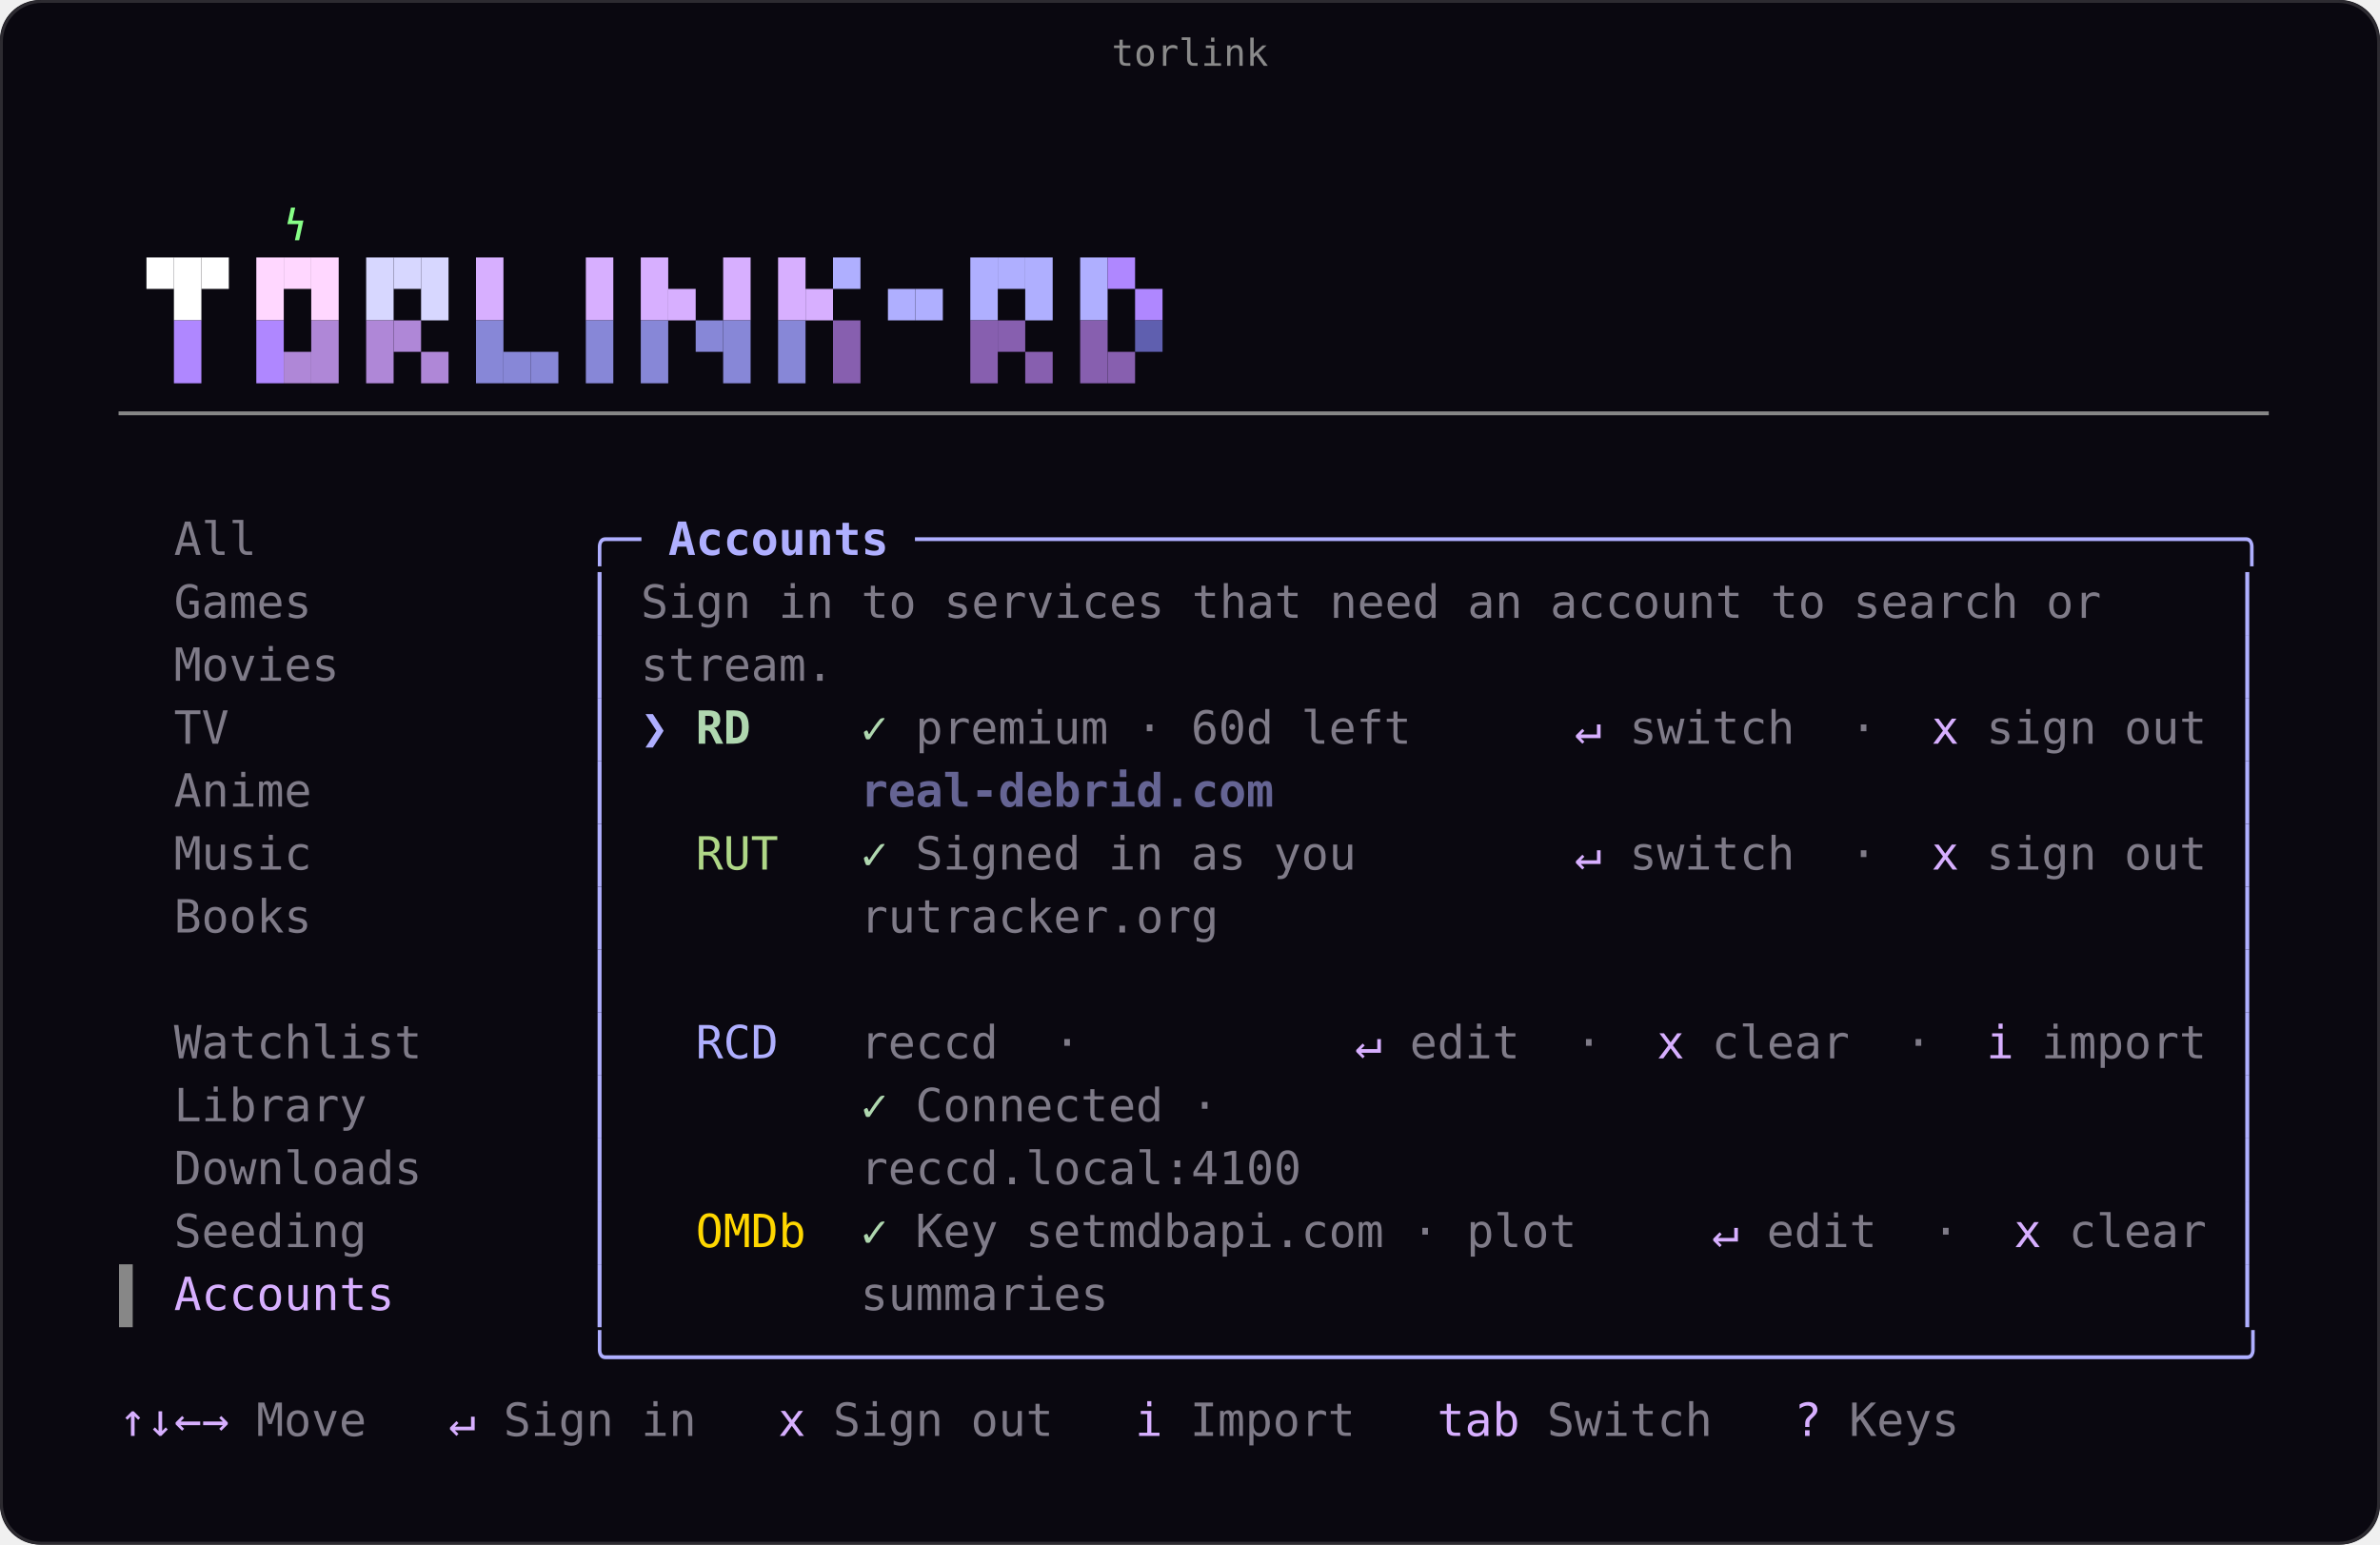
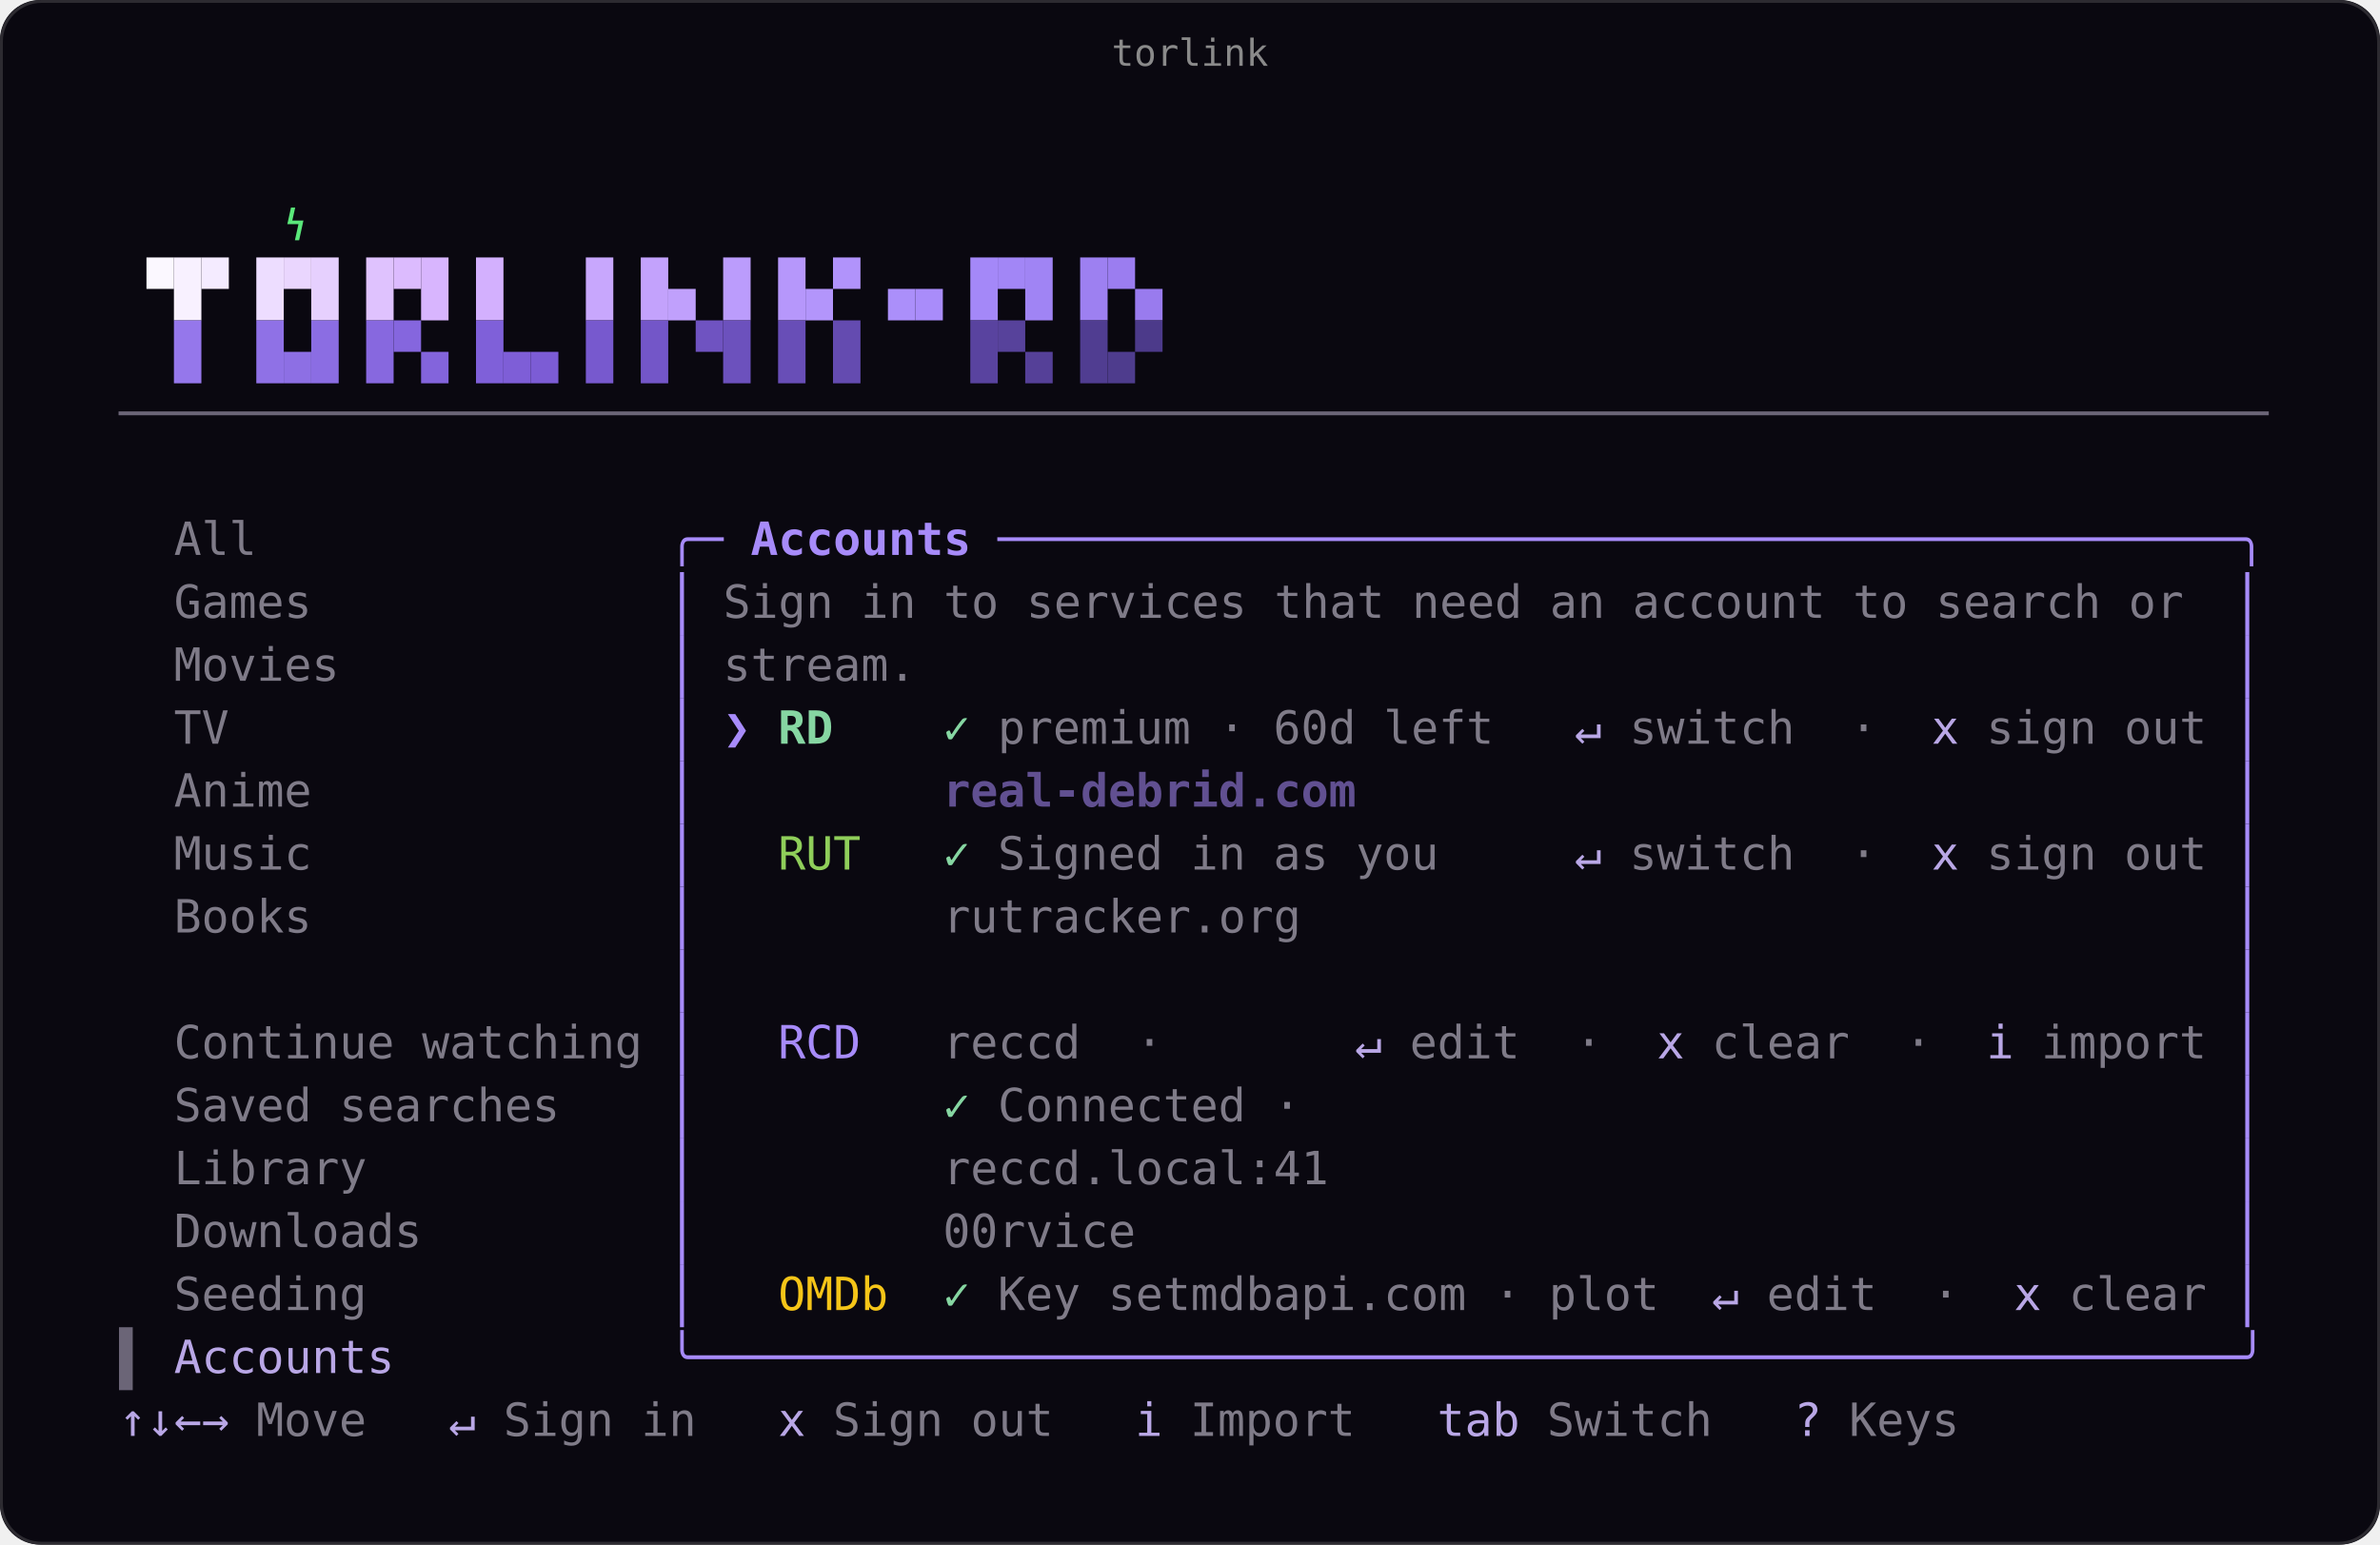
<svg xmlns="http://www.w3.org/2000/svg" width="832" height="540" viewBox="0 0 832 540" style="max-width: 832px; width: 100%; height: auto;" role="img">
  <rect width="100%" height="100%" rx="14" fill="#0a0810" />
  <rect x="0.5" y="0.5" width="831" height="539" rx="14" fill="none" stroke="#2d2b31" stroke-width="1" />
  <text x="416" y="23" text-anchor="middle" font-family="ui-monospace, &quot;Cascadia Mono&quot;, &quot;SF Mono&quot;, Menlo, Consolas, &quot;DejaVu Sans Mono&quot;, monospace" font-size="13" fill="#8a8a8a">torlink</text>
  <g font-family="ui-monospace, &quot;Cascadia Mono&quot;, &quot;SF Mono&quot;, Menlo, Consolas, &quot;DejaVu Sans Mono&quot;, monospace" font-size="16" fill="#ddd8ea">
-     <text x="99.2" y="84" textLength="9.6" lengthAdjust="spacingAndGlyphs" xml:space="preserve" fill="#87ff87" font-weight="600">𐓏</text>
-     <rect x="51.2" y="90" width="9.6" height="11" fill="#ffffff" />
-     <rect x="60.8" y="90" width="9.6" height="22" fill="#ffffff" />
-     <rect x="70.4" y="90" width="9.6" height="11" fill="#ffffff" />
-     <rect x="89.6" y="90" width="9.6" height="22" fill="#ffd7ff" />
-     <rect x="99.2" y="90" width="9.6" height="11" fill="#ffd7ff" />
-     <rect x="108.8" y="90" width="9.6" height="22" fill="#ffd7ff" />
-     <rect x="128" y="90" width="9.6" height="22" fill="#d7d7ff" />
-     <rect x="137.6" y="90" width="9.6" height="11" fill="#d7d7ff" />
-     <rect x="147.2" y="90" width="9.6" height="22" fill="#d7d7ff" />
-     <rect x="166.4" y="90" width="9.6" height="22" fill="#d7afff" />
-     <rect x="204.8" y="90" width="9.6" height="22" fill="#d7afff" />
-     <rect x="224" y="90" width="9.6" height="22" fill="#d7afff" />
-     <rect x="233.6" y="101" width="9.6" height="11" fill="#d7afff" />
-     <rect x="252.8" y="90" width="9.6" height="22" fill="#d7afff" />
-     <rect x="272" y="90" width="9.6" height="22" fill="#d7afff" />
-     <rect x="281.6" y="101" width="9.6" height="11" fill="#d7afff" />
-     <rect x="291.2" y="90" width="9.6" height="11" fill="#afafff" />
-     <rect x="310.4" y="101" width="9.6" height="11" fill="#afafff" />
-     <rect x="320" y="101" width="9.6" height="11" fill="#afafff" />
-     <rect x="339.2" y="90" width="9.6" height="22" fill="#afafff" />
-     <rect x="348.8" y="90" width="9.6" height="11" fill="#afafff" />
-     <rect x="358.4" y="90" width="9.6" height="22" fill="#afafff" />
-     <rect x="377.6" y="90" width="9.6" height="22" fill="#afafff" />
-     <rect x="387.2" y="90" width="9.6" height="11" fill="#af87ff" />
-     <rect x="396.8" y="101" width="9.6" height="11" fill="#af87ff" />
-     <rect x="60.8" y="112" width="9.6" height="22" fill="#af87ff" />
-     <rect x="89.6" y="112" width="9.6" height="22" fill="#af87ff" />
-     <rect x="99.2" y="123" width="9.6" height="11" fill="#af87d7" />
-     <rect x="108.8" y="112" width="9.6" height="22" fill="#af87d7" />
-     <rect x="128" y="112" width="9.6" height="22" fill="#af87d7" />
-     <rect x="137.6" y="112" width="9.6" height="11" fill="#af87d7" />
-     <rect x="147.2" y="123" width="9.6" height="11" fill="#af87d7" />
-     <rect x="166.4" y="112" width="9.6" height="22" fill="#8787d7" />
-     <rect x="176" y="123" width="9.6" height="11" fill="#8787d7" />
-     <rect x="185.6" y="123" width="9.6" height="11" fill="#8787d7" />
-     <rect x="204.8" y="112" width="9.6" height="22" fill="#8787d7" />
-     <rect x="224" y="112" width="9.6" height="22" fill="#8787d7" />
-     <rect x="243.2" y="112" width="9.6" height="11" fill="#8787d7" />
-     <rect x="252.8" y="112" width="9.6" height="22" fill="#8787d7" />
-     <rect x="272" y="112" width="9.6" height="22" fill="#8787d7" />
-     <rect x="291.2" y="112" width="9.6" height="22" fill="#875faf" />
-     <rect x="339.2" y="112" width="9.6" height="22" fill="#875faf" />
-     <rect x="348.8" y="112" width="9.6" height="11" fill="#875faf" />
-     <rect x="358.4" y="123" width="9.6" height="11" fill="#875faf" />
-     <rect x="377.6" y="112" width="9.6" height="22" fill="#875faf" />
-     <rect x="387.2" y="123" width="9.6" height="11" fill="#875faf" />
-     <rect x="396.8" y="112" width="9.6" height="11" fill="#5f5faf" />
-     <text x="41.6" y="150" textLength="748.8" lengthAdjust="spacingAndGlyphs" xml:space="preserve" fill="#878787">──────────────────────────────────────────────────────────────────────────────</text>
+     <text x="99.2" y="84" textLength="9.6" lengthAdjust="spacingAndGlyphs" xml:space="preserve" fill="#5ae87a" font-weight="600">𐓏</text>
+     <rect x="51.2" y="90" width="9.6" height="11" fill="#fbf8ff" />
+     <rect x="60.8" y="90" width="9.6" height="22" fill="#f8f1ff" />
+     <rect x="70.4" y="90" width="9.6" height="11" fill="#f4ebff" />
+     <rect x="89.6" y="90" width="9.6" height="22" fill="#edddff" />
+     <rect x="99.2" y="90" width="9.6" height="11" fill="#ead6fe" />
+     <rect x="108.8" y="90" width="9.6" height="22" fill="#e6d0fe" />
+     <rect x="128" y="90" width="9.6" height="22" fill="#dfc2fe" />
+     <rect x="137.6" y="90" width="9.6" height="11" fill="#dcbbfe" />
+     <rect x="147.2" y="90" width="9.6" height="22" fill="#d8b5fe" />
+     <rect x="166.4" y="90" width="9.6" height="22" fill="#d3b0fe" />
+     <rect x="204.8" y="90" width="9.6" height="22" fill="#c8a7fd" />
+     <rect x="224" y="90" width="9.6" height="22" fill="#c3a2fc" />
+     <rect x="233.6" y="101" width="9.6" height="11" fill="#c0a0fc" />
+     <rect x="252.8" y="90" width="9.6" height="22" fill="#bb9cfc" />
+     <rect x="272" y="90" width="9.6" height="22" fill="#b697fb" />
+     <rect x="281.6" y="101" width="9.6" height="11" fill="#b395fb" />
+     <rect x="291.2" y="90" width="9.6" height="11" fill="#b193fb" />
+     <rect x="310.4" y="101" width="9.6" height="11" fill="#ab8ffa" />
+     <rect x="320" y="101" width="9.6" height="11" fill="#a98cfa" />
+     <rect x="339.2" y="90" width="9.6" height="22" fill="#a488f8" />
+     <rect x="348.8" y="90" width="9.6" height="11" fill="#a286f6" />
+     <rect x="358.4" y="90" width="9.6" height="22" fill="#a084f4" />
+     <rect x="377.6" y="90" width="9.6" height="22" fill="#9d80f1" />
+     <rect x="387.2" y="90" width="9.6" height="11" fill="#9b7df0" />
+     <rect x="396.8" y="101" width="9.6" height="11" fill="#997bee" />
+     <rect x="60.8" y="112" width="9.6" height="22" fill="#9577eb" />
+     <rect x="89.6" y="112" width="9.6" height="22" fill="#8f71e6" />
+     <rect x="99.2" y="123" width="9.6" height="11" fill="#8d6fe4" />
+     <rect x="108.8" y="112" width="9.6" height="22" fill="#8b6de3" />
+     <rect x="128" y="112" width="9.6" height="22" fill="#8768df" />
+     <rect x="137.6" y="112" width="9.6" height="11" fill="#8566de" />
+     <rect x="147.2" y="123" width="9.6" height="11" fill="#8364dc" />
+     <rect x="166.4" y="112" width="9.6" height="22" fill="#7f60d9" />
+     <rect x="176" y="123" width="9.6" height="11" fill="#7e5ed7" />
+     <rect x="185.6" y="123" width="9.6" height="11" fill="#7c5cd5" />
+     <rect x="204.8" y="112" width="9.6" height="22" fill="#7759ce" />
+     <rect x="224" y="112" width="9.6" height="22" fill="#7356c8" />
+     <rect x="243.2" y="112" width="9.6" height="11" fill="#6f53c1" />
+     <rect x="252.8" y="112" width="9.6" height="22" fill="#6c51bd" />
+     <rect x="272" y="112" width="9.6" height="22" fill="#684eb7" />
+     <rect x="291.2" y="112" width="9.6" height="22" fill="#644bb0" />
+     <rect x="339.2" y="112" width="9.6" height="22" fill="#59439f" />
+     <rect x="348.8" y="112" width="9.6" height="11" fill="#57429b" />
+     <rect x="358.4" y="123" width="9.6" height="11" fill="#554098" />
+     <rect x="377.6" y="112" width="9.6" height="22" fill="#503d91" />
+     <rect x="387.2" y="123" width="9.6" height="11" fill="#4e3c8d" />
+     <rect x="396.8" y="112" width="9.6" height="11" fill="#4c3a8a" />
+     <text x="41.6" y="150" textLength="748.8" lengthAdjust="spacingAndGlyphs" xml:space="preserve" fill="#6b6577">──────────────────────────────────────────────────────────────────────────────</text>
    <text x="60.8" y="194" textLength="28.8" lengthAdjust="spacingAndGlyphs" xml:space="preserve" fill-opacity="0.55">All</text>
-     <text x="204.8" y="194" textLength="19.2" lengthAdjust="spacingAndGlyphs" xml:space="preserve" fill="#afafff">╭─</text>
-     <text x="233.6" y="194" textLength="76.8" lengthAdjust="spacingAndGlyphs" xml:space="preserve" fill="#afafff" font-weight="600">Accounts</text>
-     <text x="320" y="194" textLength="470.4" lengthAdjust="spacingAndGlyphs" xml:space="preserve" fill="#afafff">────────────────────────────────────────────────╮</text>
+     <text x="233.6" y="194" textLength="19.2" lengthAdjust="spacingAndGlyphs" xml:space="preserve" fill="#a78bfa">╭─</text>
+     <text x="262.4" y="194" textLength="76.8" lengthAdjust="spacingAndGlyphs" xml:space="preserve" fill="#a78bfa" font-weight="600">Accounts</text>
+     <text x="348.8" y="194" textLength="441.6" lengthAdjust="spacingAndGlyphs" xml:space="preserve" fill="#a78bfa">─────────────────────────────────────────────╮</text>
    <text x="60.8" y="216" textLength="48" lengthAdjust="spacingAndGlyphs" xml:space="preserve" fill-opacity="0.55">Games</text>
-     <rect x="208.9" y="200" width="1.4" height="22" fill="#afafff" />
-     <text x="224" y="216" textLength="508.8" lengthAdjust="spacingAndGlyphs" xml:space="preserve" fill-opacity="0.55">Sign in to services that need an account to search or</text>
-     <rect x="784.9" y="200" width="1.4" height="22" fill="#afafff" />
+     <rect x="237.7" y="200" width="1.4" height="22" fill="#a78bfa" />
+     <text x="252.8" y="216" textLength="508.8" lengthAdjust="spacingAndGlyphs" xml:space="preserve" fill-opacity="0.55">Sign in to services that need an account to search or</text>
+     <rect x="784.9" y="200" width="1.4" height="22" fill="#a78bfa" />
    <text x="60.8" y="238" textLength="57.6" lengthAdjust="spacingAndGlyphs" xml:space="preserve" fill-opacity="0.55">Movies</text>
-     <rect x="208.9" y="222" width="1.4" height="22" fill="#afafff" />
-     <text x="224" y="238" textLength="67.2" lengthAdjust="spacingAndGlyphs" xml:space="preserve" fill-opacity="0.55">stream.</text>
-     <rect x="784.9" y="222" width="1.4" height="22" fill="#afafff" />
+     <rect x="237.7" y="222" width="1.4" height="22" fill="#a78bfa" />
+     <text x="252.8" y="238" textLength="67.2" lengthAdjust="spacingAndGlyphs" xml:space="preserve" fill-opacity="0.55">stream.</text>
+     <rect x="784.9" y="222" width="1.4" height="22" fill="#a78bfa" />
    <text x="60.8" y="260" textLength="19.2" lengthAdjust="spacingAndGlyphs" xml:space="preserve" fill-opacity="0.55">TV</text>
-     <rect x="208.9" y="244" width="1.4" height="22" fill="#afafff" />
-     <text x="224" y="260" textLength="9.6" lengthAdjust="spacingAndGlyphs" xml:space="preserve" fill="#afafff" font-weight="600">❯</text>
-     <text x="243.2" y="260" textLength="19.2" lengthAdjust="spacingAndGlyphs" xml:space="preserve" fill="#afd7af" font-weight="600">RD</text>
-     <text x="300.8" y="260" textLength="9.6" lengthAdjust="spacingAndGlyphs" xml:space="preserve" fill="#afd7af">✓</text>
-     <text x="320" y="260" textLength="172.8" lengthAdjust="spacingAndGlyphs" xml:space="preserve" fill-opacity="0.55">premium · 60d left</text>
-     <text x="550.4" y="260" textLength="9.6" lengthAdjust="spacingAndGlyphs" xml:space="preserve" fill="#d7afff">↵</text>
+     <rect x="237.7" y="244" width="1.4" height="22" fill="#a78bfa" />
+     <text x="252.8" y="260" textLength="9.6" lengthAdjust="spacingAndGlyphs" xml:space="preserve" fill="#a78bfa" font-weight="600">❯</text>
+     <text x="272" y="260" textLength="19.2" lengthAdjust="spacingAndGlyphs" xml:space="preserve" fill="#86d6a2" font-weight="600">RD</text>
+     <text x="329.6" y="260" textLength="9.6" lengthAdjust="spacingAndGlyphs" xml:space="preserve" fill="#86d6a2">✓</text>
+     <text x="348.8" y="260" textLength="172.8" lengthAdjust="spacingAndGlyphs" xml:space="preserve" fill-opacity="0.55">premium · 60d left</text>
+     <text x="550.4" y="260" textLength="9.6" lengthAdjust="spacingAndGlyphs" xml:space="preserve" fill="#b9a7e6">↵</text>
    <text x="569.6" y="260" textLength="86.4" lengthAdjust="spacingAndGlyphs" xml:space="preserve" fill-opacity="0.55">switch  ·</text>
-     <text x="675.2" y="260" textLength="9.6" lengthAdjust="spacingAndGlyphs" xml:space="preserve" fill="#d7afff">x</text>
+     <text x="675.2" y="260" textLength="9.6" lengthAdjust="spacingAndGlyphs" xml:space="preserve" fill="#b9a7e6">x</text>
    <text x="694.4" y="260" textLength="76.8" lengthAdjust="spacingAndGlyphs" xml:space="preserve" fill-opacity="0.55">sign out</text>
-     <rect x="784.9" y="244" width="1.4" height="22" fill="#afafff" />
+     <rect x="784.9" y="244" width="1.4" height="22" fill="#a78bfa" />
    <text x="60.8" y="282" textLength="48" lengthAdjust="spacingAndGlyphs" xml:space="preserve" fill-opacity="0.55">Anime</text>
-     <rect x="208.9" y="266" width="1.4" height="22" fill="#afafff" />
-     <text x="300.8" y="282" textLength="144" lengthAdjust="spacingAndGlyphs" xml:space="preserve" fill="#afafff" fill-opacity="0.55" font-weight="600">real-debrid.com</text>
-     <rect x="784.9" y="266" width="1.4" height="22" fill="#afafff" />
+     <rect x="237.7" y="266" width="1.4" height="22" fill="#a78bfa" />
+     <text x="329.6" y="282" textLength="144" lengthAdjust="spacingAndGlyphs" xml:space="preserve" fill="#a78bfa" fill-opacity="0.55" font-weight="600">real-debrid.com</text>
+     <rect x="784.9" y="266" width="1.4" height="22" fill="#a78bfa" />
    <text x="60.8" y="304" textLength="48" lengthAdjust="spacingAndGlyphs" xml:space="preserve" fill-opacity="0.55">Music</text>
-     <rect x="208.9" y="288" width="1.4" height="22" fill="#afafff" />
-     <text x="243.2" y="304" textLength="28.8" lengthAdjust="spacingAndGlyphs" xml:space="preserve" fill="#afd787">RUT</text>
-     <text x="300.8" y="304" textLength="9.6" lengthAdjust="spacingAndGlyphs" xml:space="preserve" fill="#afd7af">✓</text>
-     <text x="320" y="304" textLength="153.6" lengthAdjust="spacingAndGlyphs" xml:space="preserve" fill-opacity="0.55">Signed in as you</text>
-     <text x="550.4" y="304" textLength="9.6" lengthAdjust="spacingAndGlyphs" xml:space="preserve" fill="#d7afff">↵</text>
+     <rect x="237.7" y="288" width="1.4" height="22" fill="#a78bfa" />
+     <text x="272" y="304" textLength="28.8" lengthAdjust="spacingAndGlyphs" xml:space="preserve" fill="#8fce5a">RUT</text>
+     <text x="329.6" y="304" textLength="9.6" lengthAdjust="spacingAndGlyphs" xml:space="preserve" fill="#86d6a2">✓</text>
+     <text x="348.8" y="304" textLength="153.6" lengthAdjust="spacingAndGlyphs" xml:space="preserve" fill-opacity="0.55">Signed in as you</text>
+     <text x="550.4" y="304" textLength="9.6" lengthAdjust="spacingAndGlyphs" xml:space="preserve" fill="#b9a7e6">↵</text>
    <text x="569.6" y="304" textLength="86.4" lengthAdjust="spacingAndGlyphs" xml:space="preserve" fill-opacity="0.55">switch  ·</text>
-     <text x="675.2" y="304" textLength="9.6" lengthAdjust="spacingAndGlyphs" xml:space="preserve" fill="#d7afff">x</text>
+     <text x="675.2" y="304" textLength="9.6" lengthAdjust="spacingAndGlyphs" xml:space="preserve" fill="#b9a7e6">x</text>
    <text x="694.4" y="304" textLength="76.8" lengthAdjust="spacingAndGlyphs" xml:space="preserve" fill-opacity="0.55">sign out</text>
-     <rect x="784.9" y="288" width="1.4" height="22" fill="#afafff" />
+     <rect x="784.9" y="288" width="1.4" height="22" fill="#a78bfa" />
    <text x="60.8" y="326" textLength="48" lengthAdjust="spacingAndGlyphs" xml:space="preserve" fill-opacity="0.55">Books</text>
-     <rect x="208.9" y="310" width="1.4" height="22" fill="#afafff" />
-     <text x="300.8" y="326" textLength="124.8" lengthAdjust="spacingAndGlyphs" xml:space="preserve" fill-opacity="0.55">rutracker.org</text>
-     <rect x="784.9" y="310" width="1.4" height="22" fill="#afafff" />
-     <rect x="208.9" y="332" width="1.4" height="22" fill="#afafff" />
-     <rect x="784.9" y="332" width="1.4" height="22" fill="#afafff" />
-     <text x="60.8" y="370" textLength="86.4" lengthAdjust="spacingAndGlyphs" xml:space="preserve" fill-opacity="0.55">Watchlist</text>
-     <rect x="208.9" y="354" width="1.4" height="22" fill="#afafff" />
-     <text x="243.2" y="370" textLength="28.8" lengthAdjust="spacingAndGlyphs" xml:space="preserve" fill="#afafff">RCD</text>
-     <text x="300.8" y="370" textLength="76.8" lengthAdjust="spacingAndGlyphs" xml:space="preserve" fill-opacity="0.55">reccd  ·</text>
-     <text x="473.6" y="370" textLength="9.6" lengthAdjust="spacingAndGlyphs" xml:space="preserve" fill="#d7afff">↵</text>
+     <rect x="237.7" y="310" width="1.4" height="22" fill="#a78bfa" />
+     <text x="329.6" y="326" textLength="124.8" lengthAdjust="spacingAndGlyphs" xml:space="preserve" fill-opacity="0.55">rutracker.org</text>
+     <rect x="784.9" y="310" width="1.4" height="22" fill="#a78bfa" />
+     <rect x="237.7" y="332" width="1.4" height="22" fill="#a78bfa" />
+     <rect x="784.9" y="332" width="1.4" height="22" fill="#a78bfa" />
+     <text x="60.8" y="370" textLength="163.2" lengthAdjust="spacingAndGlyphs" xml:space="preserve" fill-opacity="0.55">Continue watching</text>
+     <rect x="237.7" y="354" width="1.4" height="22" fill="#a78bfa" />
+     <text x="272" y="370" textLength="28.8" lengthAdjust="spacingAndGlyphs" xml:space="preserve" fill="#a78bfa">RCD</text>
+     <text x="329.6" y="370" textLength="76.8" lengthAdjust="spacingAndGlyphs" xml:space="preserve" fill-opacity="0.55">reccd  ·</text>
+     <text x="473.6" y="370" textLength="9.6" lengthAdjust="spacingAndGlyphs" xml:space="preserve" fill="#b9a7e6">↵</text>
    <text x="492.8" y="370" textLength="67.2" lengthAdjust="spacingAndGlyphs" xml:space="preserve" fill-opacity="0.55">edit  ·</text>
-     <text x="579.2" y="370" textLength="9.6" lengthAdjust="spacingAndGlyphs" xml:space="preserve" fill="#d7afff">x</text>
+     <text x="579.2" y="370" textLength="9.6" lengthAdjust="spacingAndGlyphs" xml:space="preserve" fill="#b9a7e6">x</text>
    <text x="598.4" y="370" textLength="76.8" lengthAdjust="spacingAndGlyphs" xml:space="preserve" fill-opacity="0.55">clear  ·</text>
-     <text x="694.4" y="370" textLength="9.6" lengthAdjust="spacingAndGlyphs" xml:space="preserve" fill="#d7afff">i</text>
+     <text x="694.4" y="370" textLength="9.6" lengthAdjust="spacingAndGlyphs" xml:space="preserve" fill="#b9a7e6">i</text>
    <text x="713.6" y="370" textLength="57.6" lengthAdjust="spacingAndGlyphs" xml:space="preserve" fill-opacity="0.55">import</text>
-     <rect x="784.9" y="354" width="1.4" height="22" fill="#afafff" />
-     <text x="60.8" y="392" textLength="67.2" lengthAdjust="spacingAndGlyphs" xml:space="preserve" fill-opacity="0.55">Library</text>
-     <rect x="208.9" y="376" width="1.4" height="22" fill="#afafff" />
-     <text x="300.8" y="392" textLength="9.6" lengthAdjust="spacingAndGlyphs" xml:space="preserve" fill="#afd7af">✓</text>
-     <text x="320" y="392" textLength="105.6" lengthAdjust="spacingAndGlyphs" xml:space="preserve" fill-opacity="0.55">Connected ·</text>
-     <rect x="784.9" y="376" width="1.4" height="22" fill="#afafff" />
-     <text x="60.8" y="414" textLength="86.4" lengthAdjust="spacingAndGlyphs" xml:space="preserve" fill-opacity="0.55">Downloads</text>
-     <rect x="208.9" y="398" width="1.4" height="22" fill="#afafff" />
-     <text x="300.8" y="414" textLength="153.6" lengthAdjust="spacingAndGlyphs" xml:space="preserve" fill-opacity="0.55">reccd.local:4100</text>
-     <rect x="784.9" y="398" width="1.4" height="22" fill="#afafff" />
-     <text x="60.8" y="436" textLength="67.2" lengthAdjust="spacingAndGlyphs" xml:space="preserve" fill-opacity="0.55">Seeding</text>
-     <rect x="208.9" y="420" width="1.4" height="22" fill="#afafff" />
-     <text x="243.2" y="436" textLength="38.4" lengthAdjust="spacingAndGlyphs" xml:space="preserve" fill="#ffd700">OMDb</text>
-     <text x="300.8" y="436" textLength="9.6" lengthAdjust="spacingAndGlyphs" xml:space="preserve" fill="#afd7af">✓</text>
-     <text x="320" y="436" textLength="230.4" lengthAdjust="spacingAndGlyphs" xml:space="preserve" fill-opacity="0.55">Key setmdbapi.com · plot</text>
-     <text x="598.4" y="436" textLength="9.6" lengthAdjust="spacingAndGlyphs" xml:space="preserve" fill="#d7afff">↵</text>
-     <text x="617.6" y="436" textLength="67.2" lengthAdjust="spacingAndGlyphs" xml:space="preserve" fill-opacity="0.55">edit  ·</text>
-     <text x="704" y="436" textLength="9.6" lengthAdjust="spacingAndGlyphs" xml:space="preserve" fill="#d7afff">x</text>
-     <text x="723.2" y="436" textLength="48" lengthAdjust="spacingAndGlyphs" xml:space="preserve" fill-opacity="0.55">clear</text>
-     <rect x="784.9" y="420" width="1.4" height="22" fill="#afafff" />
-     <rect x="41.6" y="442" width="4.8" height="22" fill="#878787" />
-     <text x="60.8" y="458" textLength="76.8" lengthAdjust="spacingAndGlyphs" xml:space="preserve" fill="#d7afff">Accounts</text>
-     <rect x="208.9" y="442" width="1.4" height="22" fill="#afafff" />
-     <text x="300.8" y="458" textLength="86.4" lengthAdjust="spacingAndGlyphs" xml:space="preserve" fill-opacity="0.55">summaries</text>
-     <rect x="784.9" y="442" width="1.4" height="22" fill="#afafff" />
-     <text x="204.8" y="480" textLength="585.6" lengthAdjust="spacingAndGlyphs" xml:space="preserve" fill="#afafff">╰───────────────────────────────────────────────────────────╯</text>
-     <text x="41.6" y="502" textLength="38.4" lengthAdjust="spacingAndGlyphs" xml:space="preserve" fill="#d7afff">↑↓←→</text>
+     <rect x="784.9" y="354" width="1.4" height="22" fill="#a78bfa" />
+     <text x="60.8" y="392" textLength="134.4" lengthAdjust="spacingAndGlyphs" xml:space="preserve" fill-opacity="0.55">Saved searches</text>
+     <rect x="237.7" y="376" width="1.4" height="22" fill="#a78bfa" />
+     <text x="329.6" y="392" textLength="9.6" lengthAdjust="spacingAndGlyphs" xml:space="preserve" fill="#86d6a2">✓</text>
+     <text x="348.8" y="392" textLength="105.6" lengthAdjust="spacingAndGlyphs" xml:space="preserve" fill-opacity="0.55">Connected ·</text>
+     <rect x="784.9" y="376" width="1.4" height="22" fill="#a78bfa" />
+     <text x="60.8" y="414" textLength="67.2" lengthAdjust="spacingAndGlyphs" xml:space="preserve" fill-opacity="0.55">Library</text>
+     <rect x="237.7" y="398" width="1.4" height="22" fill="#a78bfa" />
+     <text x="329.6" y="414" textLength="134.4" lengthAdjust="spacingAndGlyphs" xml:space="preserve" fill-opacity="0.55">reccd.local:41</text>
+     <rect x="784.9" y="398" width="1.4" height="22" fill="#a78bfa" />
+     <text x="60.8" y="436" textLength="86.4" lengthAdjust="spacingAndGlyphs" xml:space="preserve" fill-opacity="0.55">Downloads</text>
+     <rect x="237.7" y="420" width="1.4" height="22" fill="#a78bfa" />
+     <text x="329.6" y="436" textLength="67.2" lengthAdjust="spacingAndGlyphs" xml:space="preserve" fill-opacity="0.55">00rvice</text>
+     <rect x="784.9" y="420" width="1.4" height="22" fill="#a78bfa" />
+     <text x="60.8" y="458" textLength="67.2" lengthAdjust="spacingAndGlyphs" xml:space="preserve" fill-opacity="0.55">Seeding</text>
+     <rect x="237.7" y="442" width="1.4" height="22" fill="#a78bfa" />
+     <text x="272" y="458" textLength="38.4" lengthAdjust="spacingAndGlyphs" xml:space="preserve" fill="#f5c518">OMDb</text>
+     <text x="329.6" y="458" textLength="9.6" lengthAdjust="spacingAndGlyphs" xml:space="preserve" fill="#86d6a2">✓</text>
+     <text x="348.8" y="458" textLength="230.4" lengthAdjust="spacingAndGlyphs" xml:space="preserve" fill-opacity="0.55">Key setmdbapi.com · plot</text>
+     <text x="598.4" y="458" textLength="9.6" lengthAdjust="spacingAndGlyphs" xml:space="preserve" fill="#b9a7e6">↵</text>
+     <text x="617.6" y="458" textLength="67.2" lengthAdjust="spacingAndGlyphs" xml:space="preserve" fill-opacity="0.55">edit  ·</text>
+     <text x="704" y="458" textLength="9.6" lengthAdjust="spacingAndGlyphs" xml:space="preserve" fill="#b9a7e6">x</text>
+     <text x="723.2" y="458" textLength="48" lengthAdjust="spacingAndGlyphs" xml:space="preserve" fill-opacity="0.55">clear</text>
+     <rect x="784.9" y="442" width="1.4" height="22" fill="#a78bfa" />
+     <rect x="41.6" y="464" width="4.8" height="22" fill="#6b6577" />
+     <text x="60.8" y="480" textLength="76.8" lengthAdjust="spacingAndGlyphs" xml:space="preserve" fill="#b9a7e6">Accounts</text>
+     <text x="233.6" y="480" textLength="556.8" lengthAdjust="spacingAndGlyphs" xml:space="preserve" fill="#a78bfa">╰────────────────────────────────────────────────────────╯</text>
+     <text x="41.6" y="502" textLength="38.4" lengthAdjust="spacingAndGlyphs" xml:space="preserve" fill="#b9a7e6">↑↓←→</text>
    <text x="89.6" y="502" textLength="38.4" lengthAdjust="spacingAndGlyphs" xml:space="preserve" fill-opacity="0.55">Move</text>
-     <text x="156.8" y="502" textLength="9.6" lengthAdjust="spacingAndGlyphs" xml:space="preserve" fill="#d7afff">↵</text>
+     <text x="156.8" y="502" textLength="9.6" lengthAdjust="spacingAndGlyphs" xml:space="preserve" fill="#b9a7e6">↵</text>
    <text x="176" y="502" textLength="67.2" lengthAdjust="spacingAndGlyphs" xml:space="preserve" fill-opacity="0.55">Sign in</text>
-     <text x="272" y="502" textLength="9.6" lengthAdjust="spacingAndGlyphs" xml:space="preserve" fill="#d7afff">x</text>
+     <text x="272" y="502" textLength="9.6" lengthAdjust="spacingAndGlyphs" xml:space="preserve" fill="#b9a7e6">x</text>
    <text x="291.2" y="502" textLength="76.8" lengthAdjust="spacingAndGlyphs" xml:space="preserve" fill-opacity="0.55">Sign out</text>
-     <text x="396.8" y="502" textLength="9.6" lengthAdjust="spacingAndGlyphs" xml:space="preserve" fill="#d7afff">i</text>
+     <text x="396.8" y="502" textLength="9.6" lengthAdjust="spacingAndGlyphs" xml:space="preserve" fill="#b9a7e6">i</text>
    <text x="416" y="502" textLength="57.6" lengthAdjust="spacingAndGlyphs" xml:space="preserve" fill-opacity="0.55">Import</text>
-     <text x="502.4" y="502" textLength="28.8" lengthAdjust="spacingAndGlyphs" xml:space="preserve" fill="#d7afff">tab</text>
+     <text x="502.4" y="502" textLength="28.8" lengthAdjust="spacingAndGlyphs" xml:space="preserve" fill="#b9a7e6">tab</text>
    <text x="540.8" y="502" textLength="57.6" lengthAdjust="spacingAndGlyphs" xml:space="preserve" fill-opacity="0.55">Switch</text>
-     <text x="627.2" y="502" textLength="9.6" lengthAdjust="spacingAndGlyphs" xml:space="preserve" fill="#d7afff">?</text>
+     <text x="627.2" y="502" textLength="9.6" lengthAdjust="spacingAndGlyphs" xml:space="preserve" fill="#b9a7e6">?</text>
    <text x="646.4" y="502" textLength="38.4" lengthAdjust="spacingAndGlyphs" xml:space="preserve" fill-opacity="0.55">Keys</text>
  </g>
</svg>
